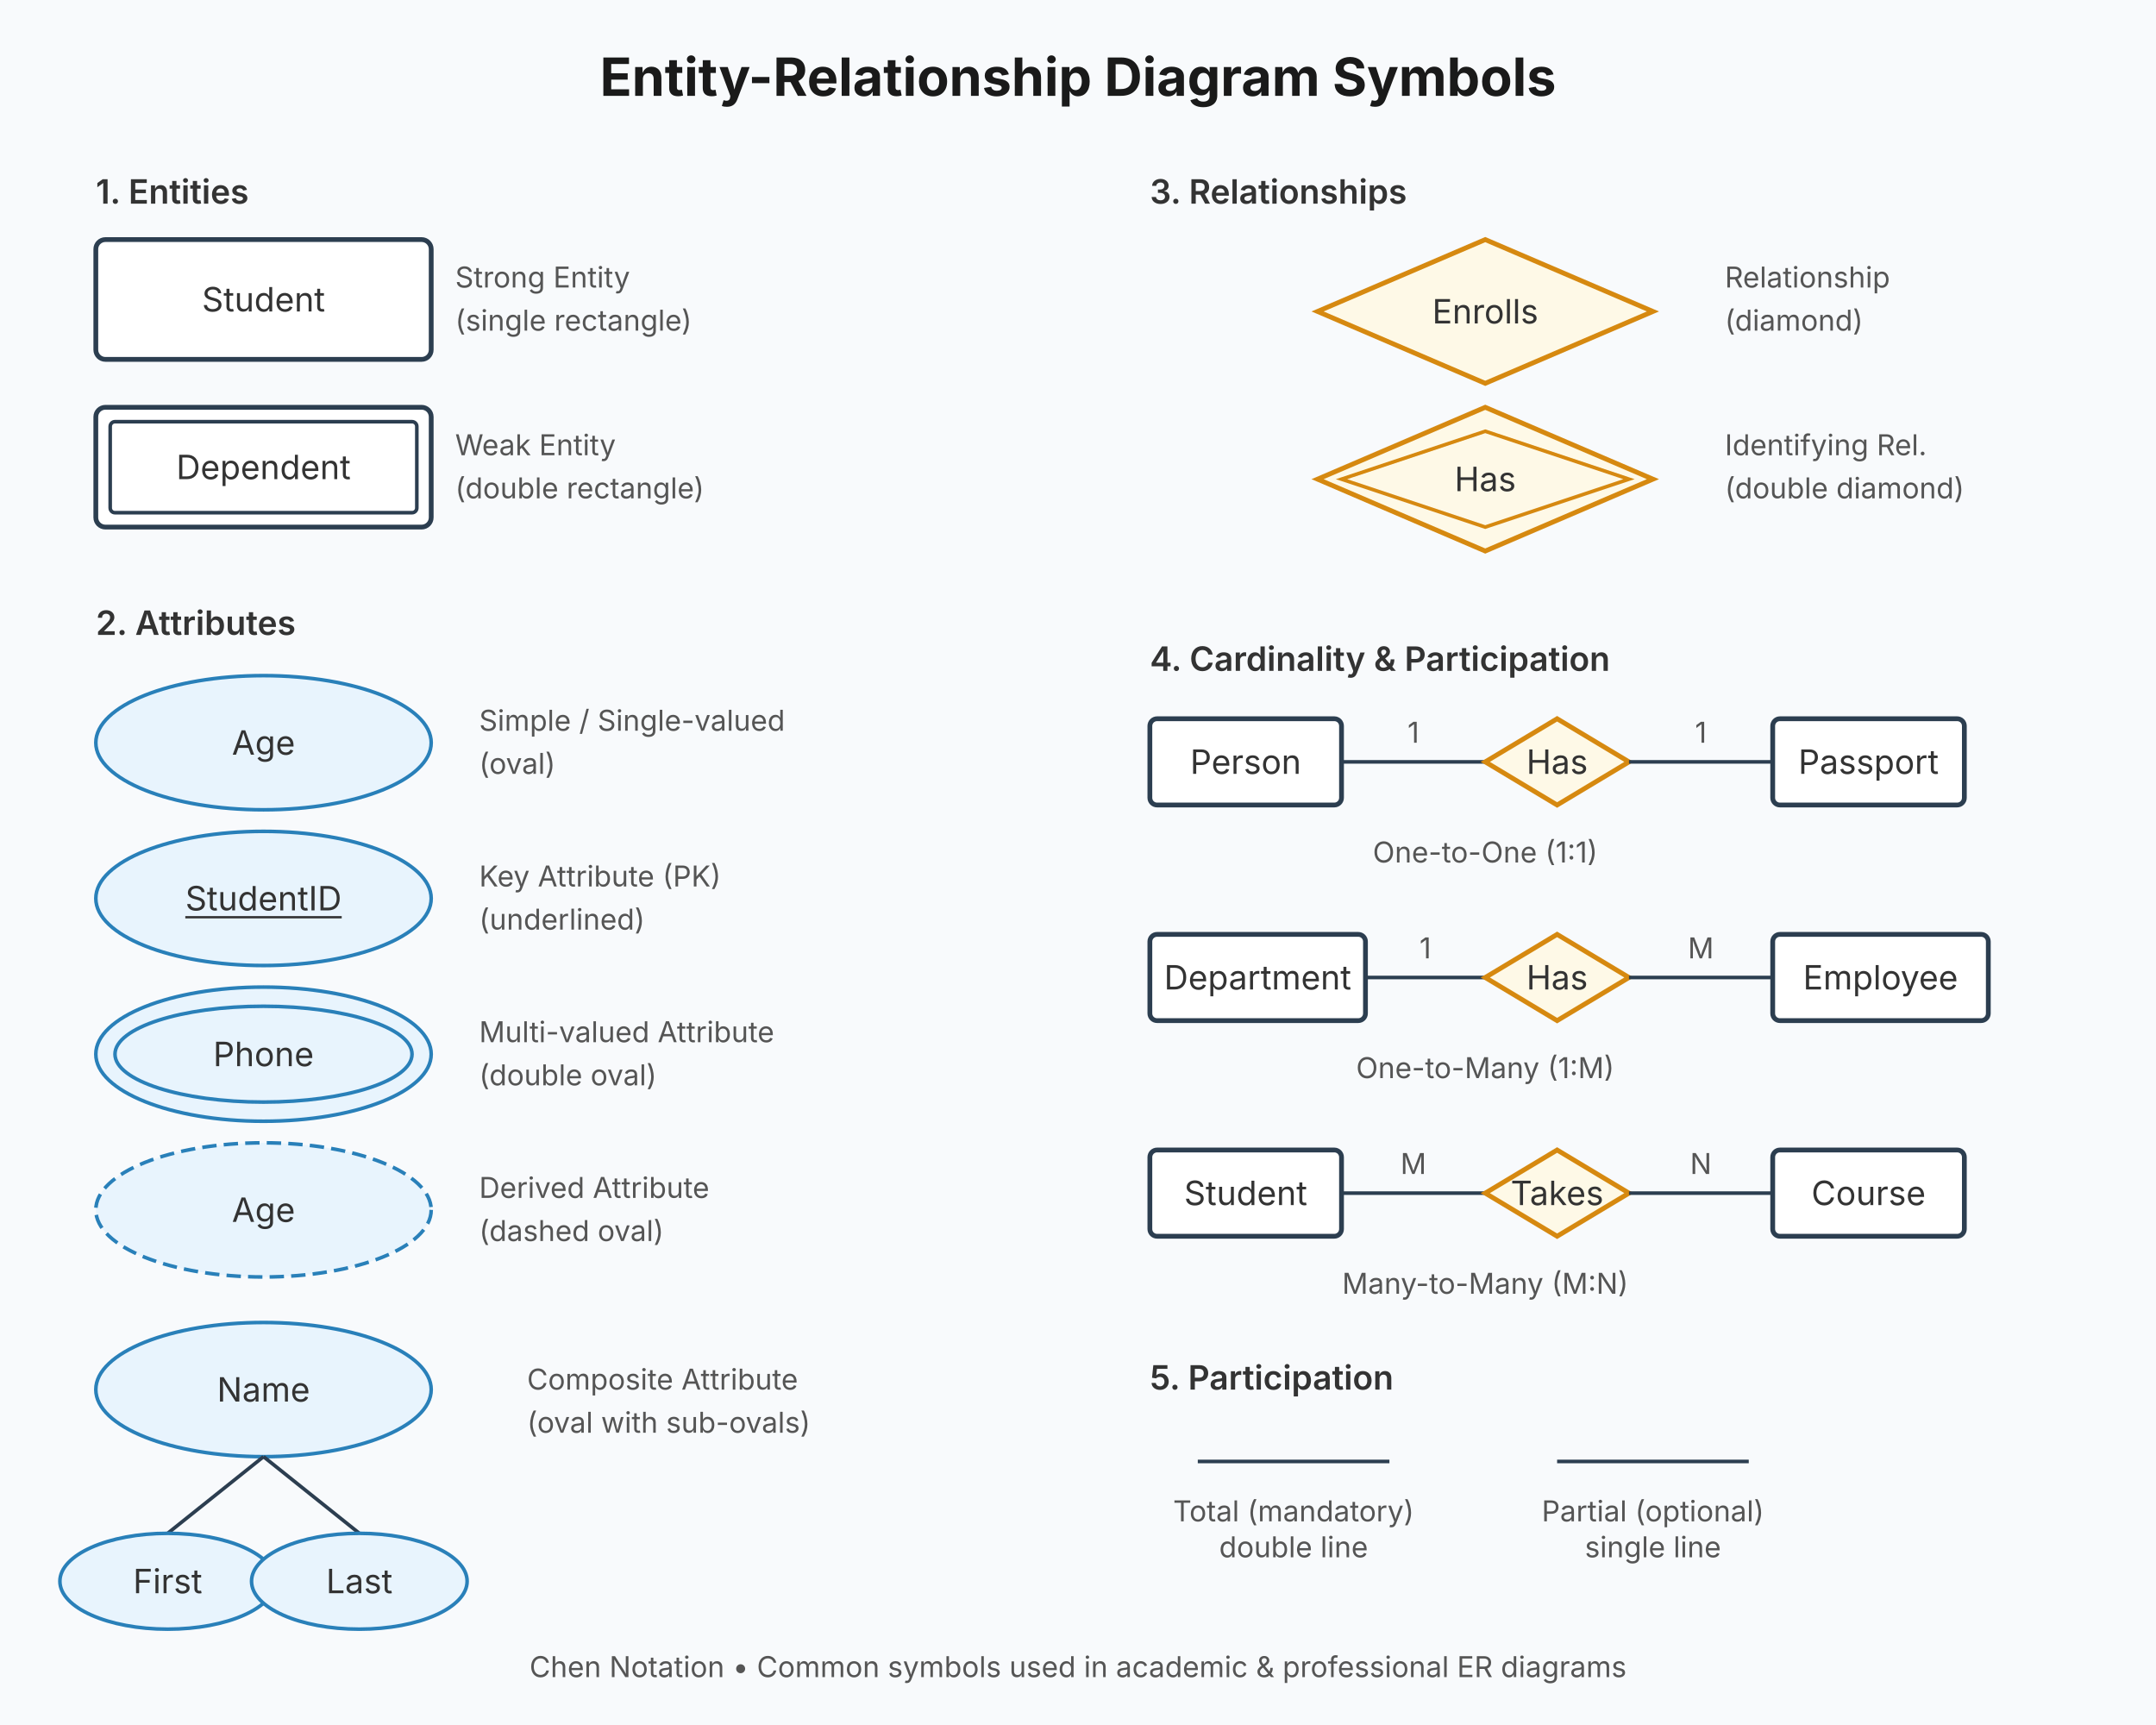
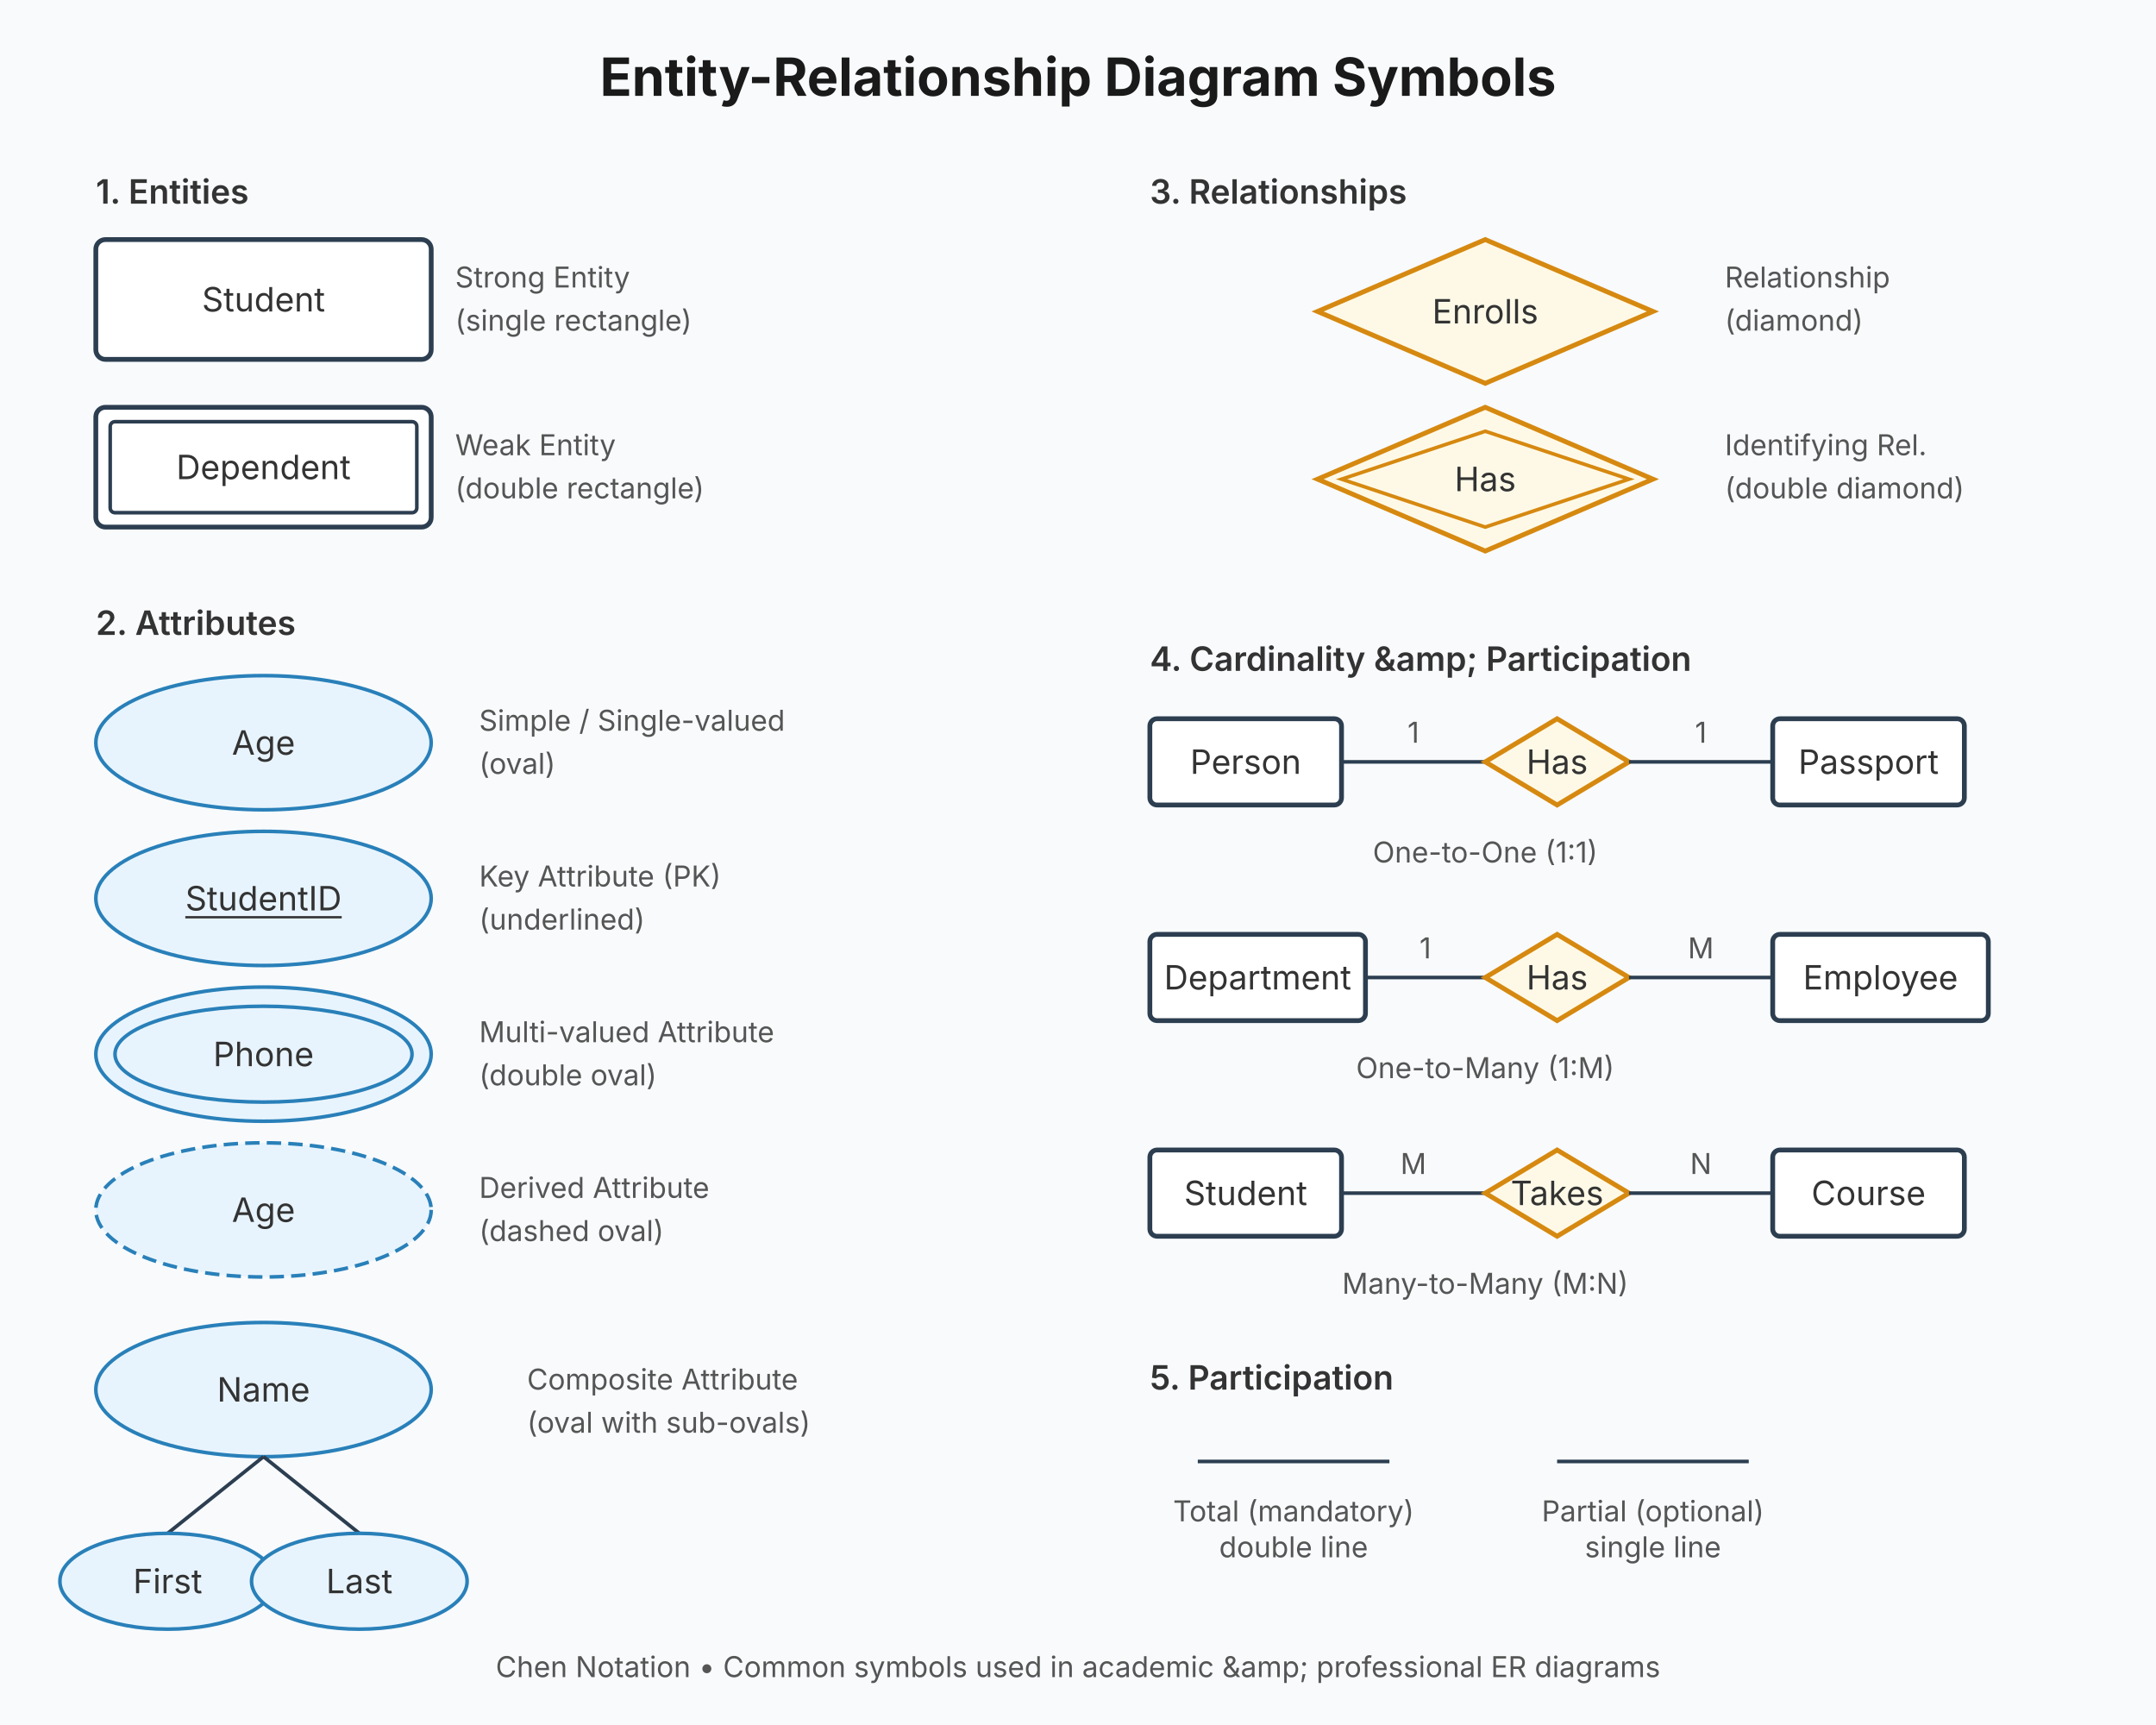
<svg xmlns="http://www.w3.org/2000/svg" width="900" height="720" viewBox="0 0 900 720">
  <defs>
    <style>
      .title { font-family: system-ui, -apple-system, sans-serif; font-size: 22px; font-weight: 700; fill: #1a1a1a; }
      .label { font-family: system-ui, -apple-system, sans-serif; font-size: 14px; fill: #333; }
      .sub { font-family: system-ui, -apple-system, sans-serif; font-size: 12px; fill: #555; }
      .box { fill: #ffffff; stroke: #2c3e50; stroke-width: 2; }
      .weak { fill: #ffffff; stroke: #2c3e50; stroke-width: 2; }
      .attr { fill: #e8f4fd; stroke: #2980b9; stroke-width: 1.5; }
      .rel { fill: #fef9e7; stroke: #d68910; stroke-width: 2; }
      .line { stroke: #2c3e50; stroke-width: 1.5; fill: none; }
    </style>
  </defs>
  <rect width="900" height="720" fill="#f8fafc" />
  <text x="450" y="40" text-anchor="middle" class="title">Entity-Relationship Diagram Symbols</text>
  <text x="40" y="85" class="label" font-weight="600">1. Entities</text>
  <rect x="40" y="100" width="140" height="50" rx="4" class="box" />
  <text x="110" y="130" text-anchor="middle" class="label">Student</text>
  <text x="190" y="120" class="sub">Strong Entity</text>
  <text x="190" y="138" class="sub">(single rectangle)</text>
  <rect x="40" y="170" width="140" height="50" rx="4" class="box" />
  <rect x="46" y="176" width="128" height="38" rx="2" fill="none" stroke="#2c3e50" stroke-width="1.5" />
  <text x="110" y="200" text-anchor="middle" class="label">Dependent</text>
  <text x="190" y="190" class="sub">Weak Entity</text>
  <text x="190" y="208" class="sub">(double rectangle)</text>
  <text x="40" y="265" class="label" font-weight="600">2. Attributes</text>
  <ellipse cx="110" cy="310" rx="70" ry="28" class="attr" />
  <text x="110" y="315" text-anchor="middle" class="label">Age</text>
  <text x="200" y="305" class="sub">Simple / Single-valued</text>
  <text x="200" y="323" class="sub">(oval)</text>
  <ellipse cx="110" cy="375" rx="70" ry="28" class="attr" />
  <text x="110" y="380" text-anchor="middle" class="label" text-decoration="underline">StudentID</text>
  <text x="200" y="370" class="sub">Key Attribute (PK)</text>
  <text x="200" y="388" class="sub">(underlined)</text>
  <ellipse cx="110" cy="440" rx="70" ry="28" class="attr" />
  <ellipse cx="110" cy="440" rx="62" ry="20" fill="none" stroke="#2980b9" stroke-width="1.5" />
  <text x="110" y="445" text-anchor="middle" class="label">Phone</text>
  <text x="200" y="435" class="sub">Multi-valued Attribute</text>
  <text x="200" y="453" class="sub">(double oval)</text>
  <ellipse cx="110" cy="505" rx="70" ry="28" fill="#e8f4fd" stroke="#2980b9" stroke-width="1.5" stroke-dasharray="6 3" />
  <text x="110" y="510" text-anchor="middle" class="label">Age</text>
  <text x="200" y="500" class="sub">Derived Attribute</text>
  <text x="200" y="518" class="sub">(dashed oval)</text>
  <ellipse cx="110" cy="580" rx="70" ry="28" class="attr" />
  <text x="110" y="585" text-anchor="middle" class="label">Name</text>
  <line x1="110" y1="608" x2="70" y2="640" class="line" />
  <line x1="110" y1="608" x2="150" y2="640" class="line" />
  <ellipse cx="70" cy="660" rx="45" ry="20" class="attr" />
  <text x="70" y="665" text-anchor="middle" class="label" font-size="12">First</text>
  <ellipse cx="150" cy="660" rx="45" ry="20" class="attr" />
  <text x="150" y="665" text-anchor="middle" class="label" font-size="12">Last</text>
  <text x="220" y="580" class="sub">Composite Attribute</text>
  <text x="220" y="598" class="sub">(oval with sub-ovals)</text>
  <text x="480" y="85" class="label" font-weight="600">3. Relationships</text>
  <polygon points="550,130 620,100 690,130 620,160" class="rel" />
  <text x="620" y="135" text-anchor="middle" class="label">Enrolls</text>
  <text x="720" y="120" class="sub">Relationship</text>
  <text x="720" y="138" class="sub">(diamond)</text>
  <polygon points="550,200 620,170 690,200 620,230" class="rel" />
  <polygon points="560,200 620,180 680,200 620,220" fill="none" stroke="#d68910" stroke-width="1.5" />
  <text x="620" y="205" text-anchor="middle" class="label">Has</text>
  <text x="720" y="190" class="sub">Identifying Rel.</text>
  <text x="720" y="208" class="sub">(double diamond)</text>
-   <text x="480" y="280" class="label" font-weight="600">4. Cardinality &amp; Participation</text>
+   <text x="480" y="280" class="label" font-weight="600">4. Cardinality &amp;amp; Participation</text>
  <rect x="480" y="300" width="80" height="36" rx="3" class="box" />
  <text x="520" y="323" text-anchor="middle" class="label" font-size="13">Person</text>
  <line x1="560" y1="318" x2="620" y2="318" class="line" />
  <text x="590" y="310" text-anchor="middle" class="sub">1</text>
  <polygon points="620,318 650,300 680,318 650,336" class="rel" />
  <text x="650" y="323" text-anchor="middle" class="label" font-size="12">Has</text>
  <line x1="680" y1="318" x2="740" y2="318" class="line" />
  <text x="710" y="310" text-anchor="middle" class="sub">1</text>
  <rect x="740" y="300" width="80" height="36" rx="3" class="box" />
  <text x="780" y="323" text-anchor="middle" class="label" font-size="13">Passport</text>
  <text x="620" y="360" text-anchor="middle" class="sub">One-to-One (1:1)</text>
  <rect x="480" y="390" width="90" height="36" rx="3" class="box" />
  <text x="525" y="413" text-anchor="middle" class="label" font-size="13">Department</text>
  <line x1="570" y1="408" x2="620" y2="408" class="line" />
  <text x="595" y="400" text-anchor="middle" class="sub">1</text>
  <polygon points="620,408 650,390 680,408 650,426" class="rel" />
  <text x="650" y="413" text-anchor="middle" class="label" font-size="12">Has</text>
  <line x1="680" y1="408" x2="740" y2="408" class="line" />
  <text x="710" y="400" text-anchor="middle" class="sub">M</text>
  <rect x="740" y="390" width="90" height="36" rx="3" class="box" />
  <text x="785" y="413" text-anchor="middle" class="label" font-size="13">Employee</text>
  <text x="620" y="450" text-anchor="middle" class="sub">One-to-Many (1:M)</text>
  <rect x="480" y="480" width="80" height="36" rx="3" class="box" />
  <text x="520" y="503" text-anchor="middle" class="label" font-size="13">Student</text>
  <line x1="560" y1="498" x2="620" y2="498" class="line" />
  <text x="590" y="490" text-anchor="middle" class="sub">M</text>
  <polygon points="620,498 650,480 680,498 650,516" class="rel" />
  <text x="650" y="503" text-anchor="middle" class="label" font-size="12">Takes</text>
  <line x1="680" y1="498" x2="740" y2="498" class="line" />
  <text x="710" y="490" text-anchor="middle" class="sub">N</text>
  <rect x="740" y="480" width="80" height="36" rx="3" class="box" />
  <text x="780" y="503" text-anchor="middle" class="label" font-size="13">Course</text>
  <text x="620" y="540" text-anchor="middle" class="sub">Many-to-Many (M:N)</text>
  <text x="480" y="580" class="label" font-weight="600">5. Participation</text>
  <line x1="500" y1="610" x2="580" y2="610" class="line" stroke-width="3" />
  <text x="540" y="635" text-anchor="middle" class="sub">Total (mandatory)</text>
  <text x="540" y="650" text-anchor="middle" class="sub">double line</text>
  <line x1="650" y1="610" x2="730" y2="610" class="line" />
  <text x="690" y="635" text-anchor="middle" class="sub">Partial (optional)</text>
  <text x="690" y="650" text-anchor="middle" class="sub">single line</text>
-   <text x="450" y="700" text-anchor="middle" class="sub">Chen Notation • Common symbols used in academic &amp; professional ER diagrams</text>
+   <text x="450" y="700" text-anchor="middle" class="sub">Chen Notation • Common symbols used in academic &amp;amp; professional ER diagrams</text>
</svg>
